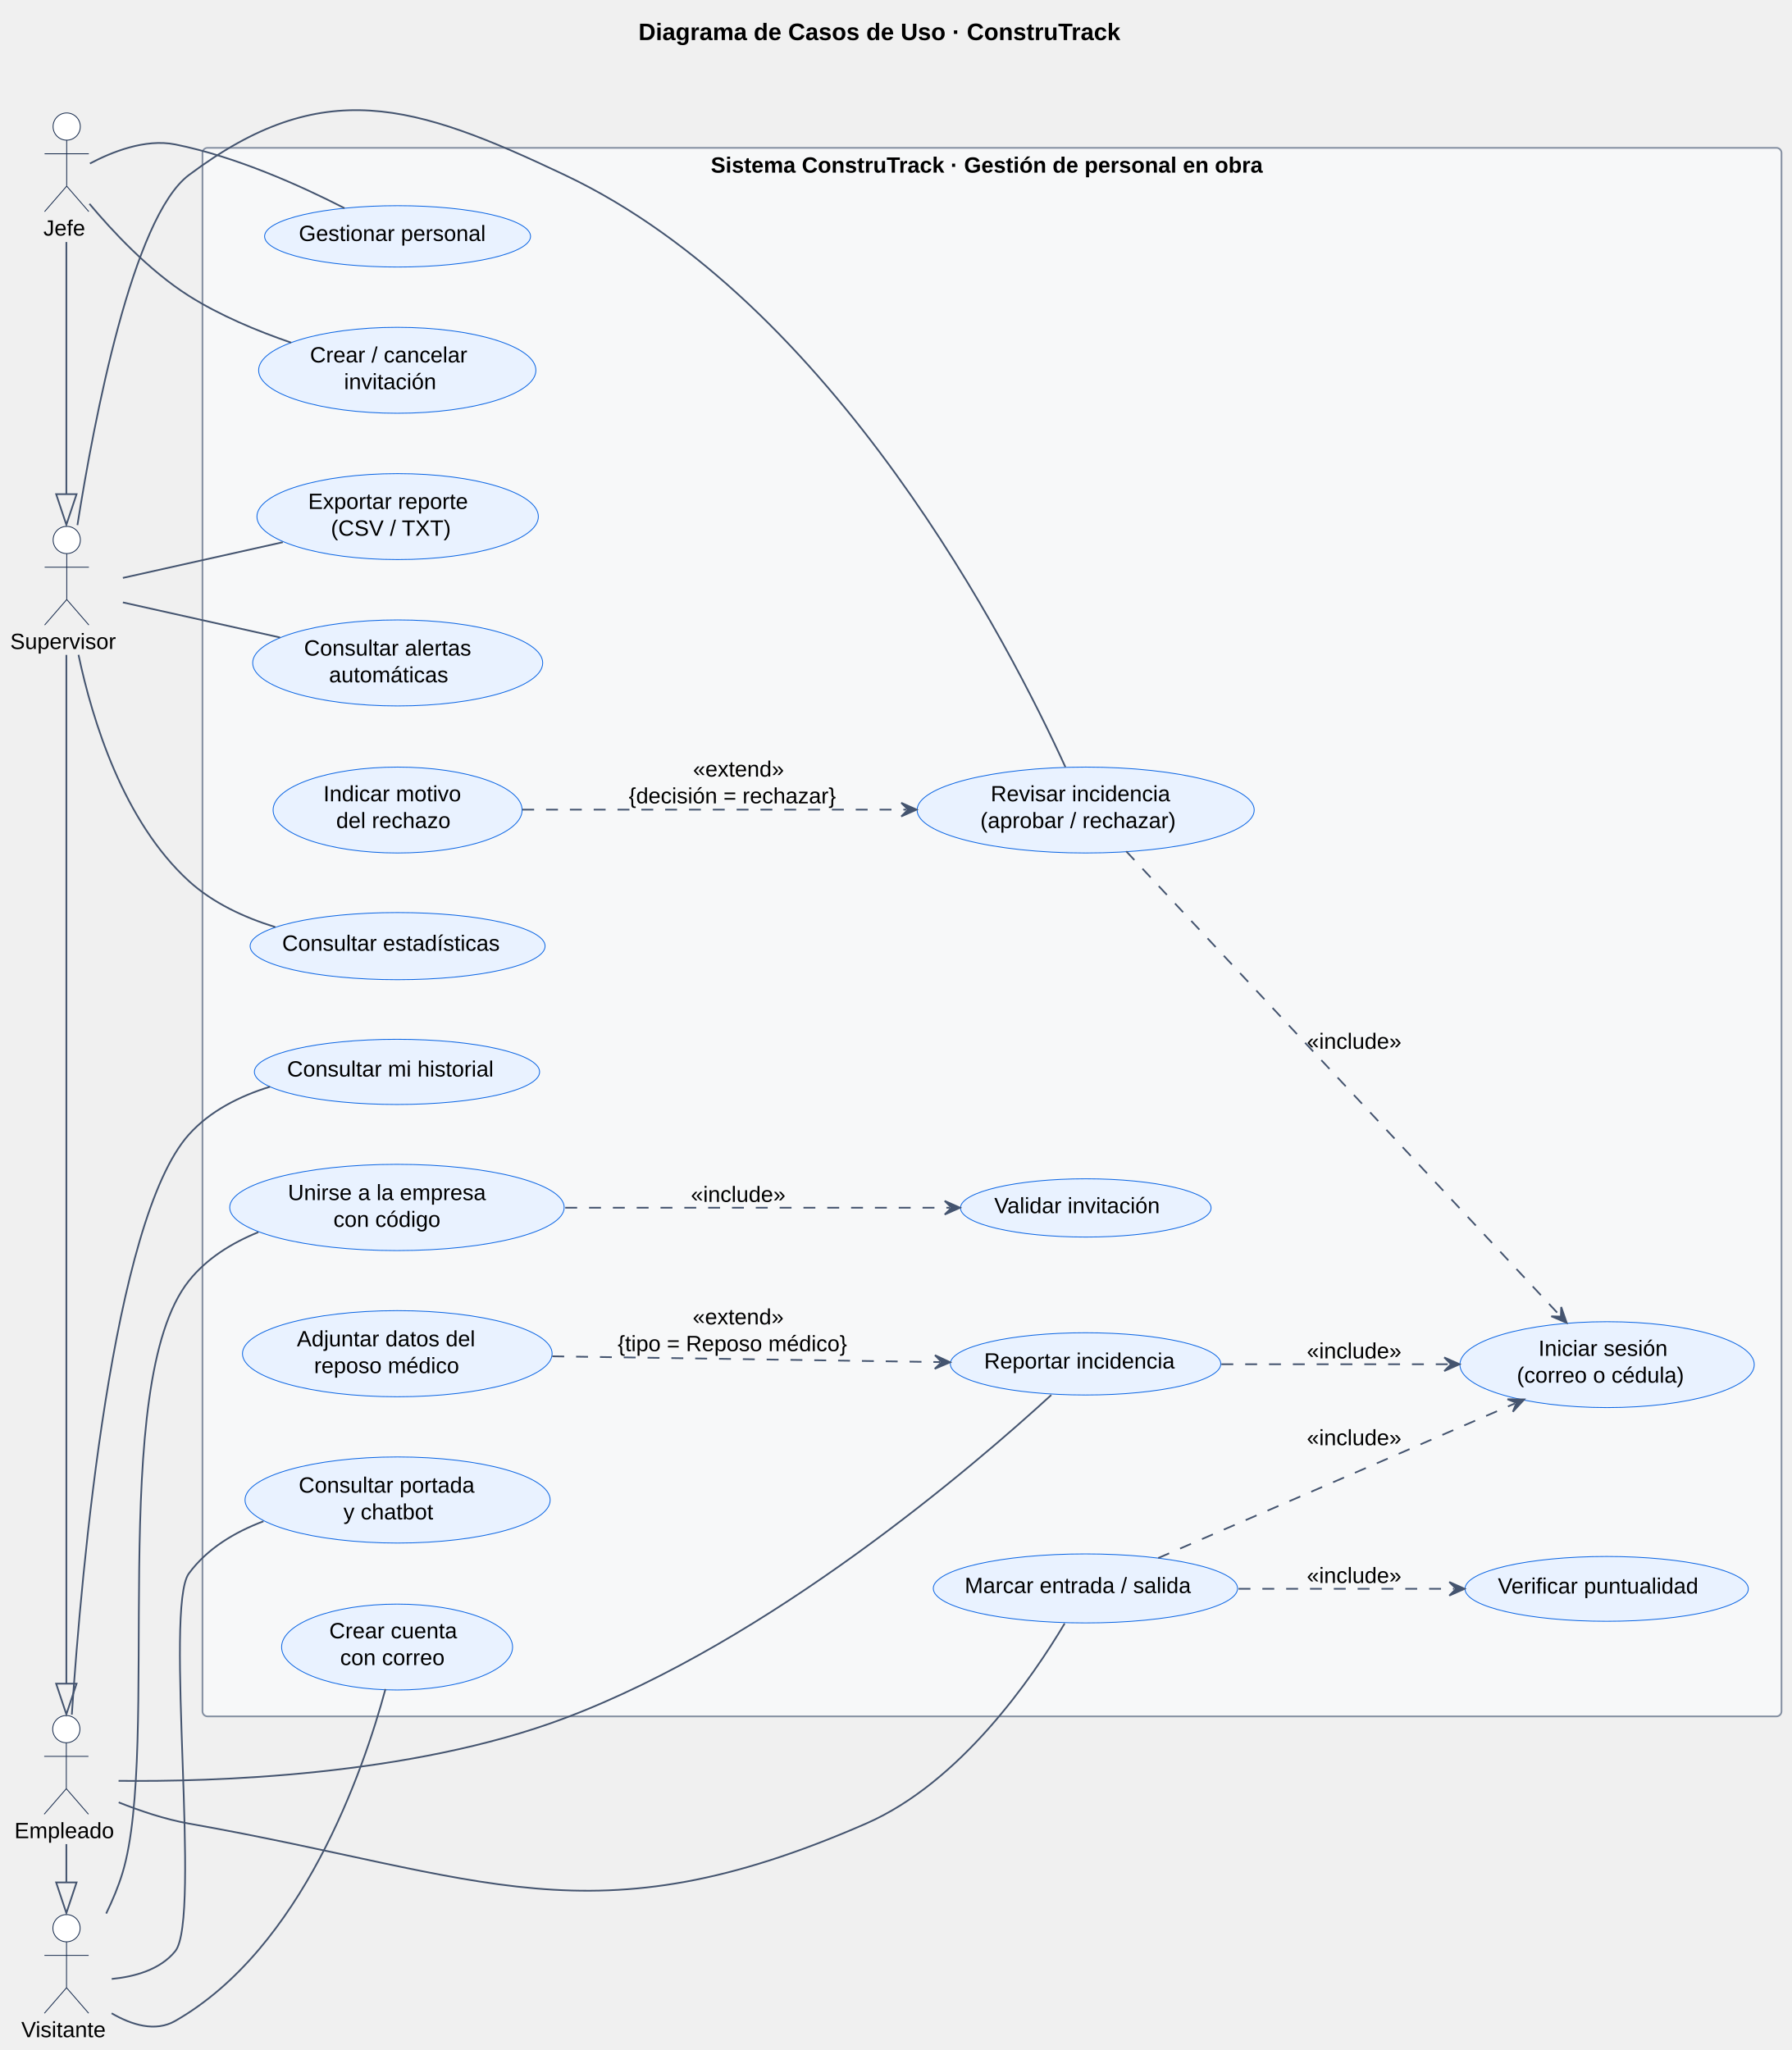
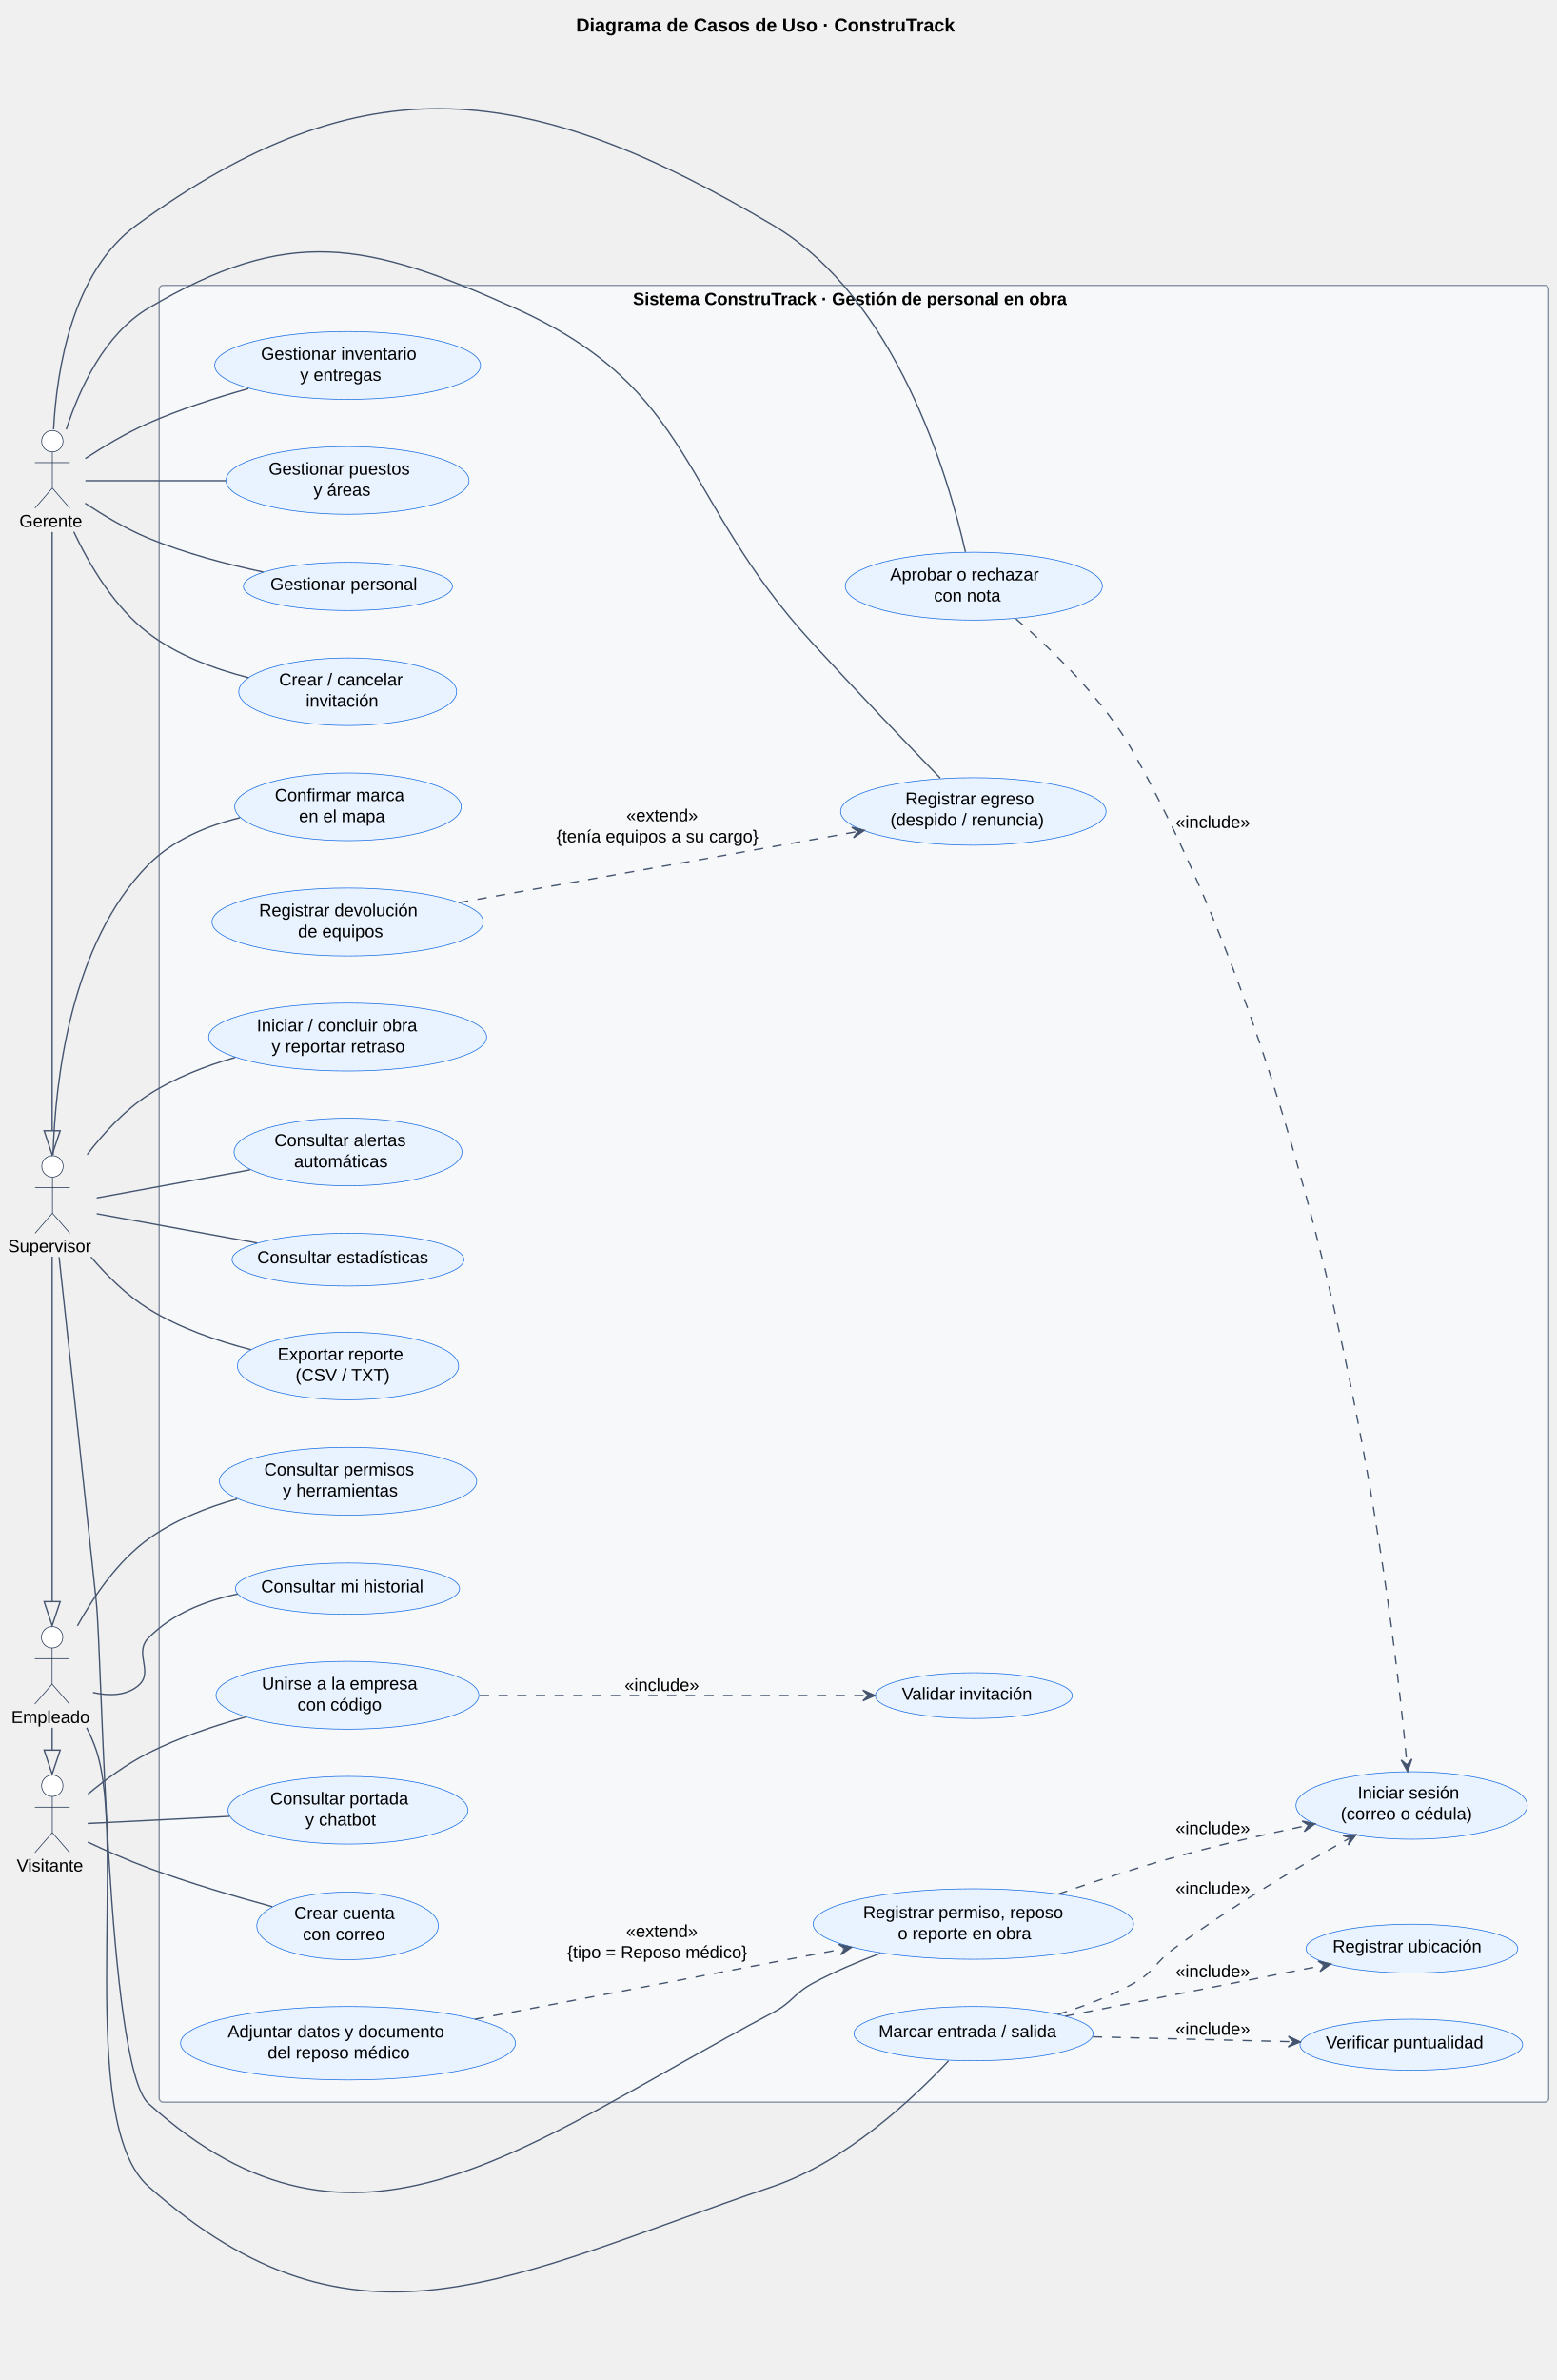
- <svg xmlns="http://www.w3.org/2000/svg" contentStyleType="text/css" height="1205px" preserveAspectRatio="none" style="width:1053px;height:1205px;background:#FFFFFF;" version="1.1" viewBox="0 0 1053 1205" width="1053px" zoomAndPan="magnify">
+ <svg xmlns="http://www.w3.org/2000/svg" contentStyleType="text/css" height="1779px" preserveAspectRatio="none" style="width:1164px;height:1779px;background:#FFFFFF;" version="1.1" viewBox="0 0 1164 1779" width="1164px" zoomAndPan="magnify">
  <defs />
  <g>
-     <text fill="#000000" font-family="Arial" font-size="14" font-weight="bold" lengthAdjust="spacing" textLength="288.511" x="375.245" y="23.562">Diagrama de Casos de Uso · ConstruTrack</text>
+     <text fill="#000000" font-family="Arial" font-size="14" font-weight="bold" lengthAdjust="spacing" textLength="288.511" x="430.745" y="23.562">Diagrama de Casos de Uso · ConstruTrack</text>
    <g id="cluster_Sistema ConstruTrack · Gestión de personal en obra">
-       <rect fill="#F7F8F9" height="922" rx="3" ry="3" style="stroke:#8590A2;stroke-width:1;" width="928" x="119" y="86.9" />
-       <text fill="#000000" font-family="Arial" font-size="13" font-weight="bold" lengthAdjust="spacing" textLength="330.51" x="417.745" y="101.493">Sistema ConstruTrack · Gestión de personal en obra</text>
+       <rect fill="#F7F8F9" height="1358" rx="3" ry="3" style="stroke:#8590A2;stroke-width:1;" width="1039" x="119" y="213.32" />
+       <text fill="#000000" font-family="Arial" font-size="13" font-weight="bold" lengthAdjust="spacing" textLength="330.51" x="473.245" y="227.913">Sistema ConstruTrack · Gestión de personal en obra</text>
    </g>
    <g id="elem_UC_Portada">
-       <ellipse cx="233.668" cy="881.705" fill="#E9F2FF" rx="89.668" ry="25.306" style="stroke:#0C66E4;stroke-width:0.5;" />
-       <text fill="#000000" font-family="Arial" font-size="13" lengthAdjust="spacing" textLength="110.233" x="175.551" y="877.387">Consultar portada</text>
-       <text fill="#000000" font-family="Arial" font-size="13" lengthAdjust="spacing" textLength="57.637" x="201.85" y="893.117">y chatbot</text>
+       <ellipse cx="260.168" cy="1353.125" fill="#E9F2FF" rx="89.668" ry="25.306" style="stroke:#0C66E4;stroke-width:0.5;" />
+       <text fill="#000000" font-family="Arial" font-size="13" lengthAdjust="spacing" textLength="110.233" x="202.051" y="1348.807">Consultar portada</text>
+       <text fill="#000000" font-family="Arial" font-size="13" lengthAdjust="spacing" textLength="57.637" x="228.35" y="1364.537">y chatbot</text>
    </g>
    <g id="elem_UC_Registro">
-       <ellipse cx="233.374" cy="968.144" fill="#E9F2FF" rx="67.874" ry="25.245" style="stroke:#0C66E4;stroke-width:0.5;" />
-       <text fill="#000000" font-family="Arial" font-size="13" lengthAdjust="spacing" textLength="79.746" x="193.501" y="963.009">Crear cuenta</text>
-       <text fill="#000000" font-family="Arial" font-size="13" lengthAdjust="spacing" textLength="66.942" x="199.903" y="978.738">con correo</text>
+       <ellipse cx="259.874" cy="1439.564" fill="#E9F2FF" rx="67.874" ry="25.245" style="stroke:#0C66E4;stroke-width:0.5;" />
+       <text fill="#000000" font-family="Arial" font-size="13" lengthAdjust="spacing" textLength="79.746" x="220.001" y="1434.429">Crear cuenta</text>
+       <text fill="#000000" font-family="Arial" font-size="13" lengthAdjust="spacing" textLength="66.942" x="226.403" y="1450.158">con correo</text>
    </g>
    <g id="elem_UC_Unirse">
-       <ellipse cx="233.289" cy="709.751" fill="#E9F2FF" rx="98.289" ry="25.352" style="stroke:#0C66E4;stroke-width:0.5;" />
-       <text fill="#000000" font-family="Arial" font-size="13" lengthAdjust="spacing" textLength="122.116" x="169.231" y="705.433">Unirse a la empresa</text>
-       <text fill="#000000" font-family="Arial" font-size="13" lengthAdjust="spacing" textLength="68.656" x="195.961" y="721.163">con código</text>
+       <ellipse cx="259.789" cy="1267.171" fill="#E9F2FF" rx="98.289" ry="25.352" style="stroke:#0C66E4;stroke-width:0.5;" />
+       <text fill="#000000" font-family="Arial" font-size="13" lengthAdjust="spacing" textLength="122.116" x="195.731" y="1262.853">Unirse a la empresa</text>
+       <text fill="#000000" font-family="Arial" font-size="13" lengthAdjust="spacing" textLength="68.656" x="222.461" y="1278.583">con código</text>
    </g>
    <g id="elem_UC_Validar">
-       <ellipse cx="638.129" cy="710.025" fill="#E9F2FF" rx="73.629" ry="17.126" style="stroke:#0C66E4;stroke-width:0.5;" />
-       <text fill="#000000" font-family="Arial" font-size="13" lengthAdjust="spacing" textLength="105.263" x="584.328" y="713.103">Validar invitación</text>
+       <ellipse cx="728.129" cy="1267.445" fill="#E9F2FF" rx="73.629" ry="17.126" style="stroke:#0C66E4;stroke-width:0.5;" />
+       <text fill="#000000" font-family="Arial" font-size="13" lengthAdjust="spacing" textLength="105.263" x="674.328" y="1270.523">Validar invitación</text>
    </g>
    <g id="elem_UC_Login">
-       <ellipse cx="944.492" cy="802.144" fill="#E9F2FF" rx="86.492" ry="25.245" style="stroke:#0C66E4;stroke-width:0.5;" />
-       <text fill="#000000" font-family="Arial" font-size="13" lengthAdjust="spacing" textLength="80.672" x="904.156" y="797.009">Iniciar sesión</text>
-       <text fill="#000000" font-family="Arial" font-size="13" lengthAdjust="spacing" textLength="106.076" x="891.454" y="812.738">(correo o cédula)</text>
+       <ellipse cx="1055.492" cy="1349.564" fill="#E9F2FF" rx="86.492" ry="25.245" style="stroke:#0C66E4;stroke-width:0.5;" />
+       <text fill="#000000" font-family="Arial" font-size="13" lengthAdjust="spacing" textLength="80.672" x="1015.156" y="1344.429">Iniciar sesión</text>
+       <text fill="#000000" font-family="Arial" font-size="13" lengthAdjust="spacing" textLength="106.076" x="1002.454" y="1360.158">(correo o cédula)</text>
    </g>
    <g id="elem_UC_Marcar">
-       <ellipse cx="637.914" cy="933.682" fill="#E9F2FF" rx="89.414" ry="20.283" style="stroke:#0C66E4;stroke-width:0.5;" />
-       <text fill="#000000" font-family="Arial" font-size="13" lengthAdjust="spacing" textLength="141.895" x="566.966" y="936.411">Marcar entrada / salida</text>
+       <ellipse cx="727.914" cy="1520.102" fill="#E9F2FF" rx="89.414" ry="20.283" style="stroke:#0C66E4;stroke-width:0.5;" />
+       <text fill="#000000" font-family="Arial" font-size="13" lengthAdjust="spacing" textLength="141.895" x="656.966" y="1522.831">Marcar entrada / salida</text>
    </g>
    <g id="elem_UC_Puntual">
-       <ellipse cx="944.251" cy="933.95" fill="#E9F2FF" rx="83.251" ry="19.05" style="stroke:#0C66E4;stroke-width:0.5;" />
-       <text fill="#000000" font-family="Arial" font-size="13" lengthAdjust="spacing" textLength="127.912" x="880.295" y="936.679">Verificar puntualidad</text>
+       <ellipse cx="1055.251" cy="1528.37" fill="#E9F2FF" rx="83.251" ry="19.05" style="stroke:#0C66E4;stroke-width:0.5;" />
+       <text fill="#000000" font-family="Arial" font-size="13" lengthAdjust="spacing" textLength="127.912" x="991.295" y="1531.099">Verificar puntualidad</text>
+     </g>
+     <g id="elem_UC_Ubicacion">
+       <ellipse cx="1055.683" cy="1456.556" fill="#E9F2FF" rx="79.183" ry="18.236" style="stroke:#0C66E4;stroke-width:0.5;" />
+       <text fill="#000000" font-family="Arial" font-size="13" lengthAdjust="spacing" textLength="118.498" x="996.434" y="1459.285">Registrar ubicación</text>
    </g>
    <g id="elem_UC_Historial">
-       <ellipse cx="233.313" cy="630.062" fill="#E9F2FF" rx="83.813" ry="19.163" style="stroke:#0C66E4;stroke-width:0.5;" />
-       <text fill="#000000" font-family="Arial" font-size="13" lengthAdjust="spacing" textLength="129.2" x="168.713" y="632.791">Consultar mi historial</text>
+       <ellipse cx="259.813" cy="1187.482" fill="#E9F2FF" rx="83.813" ry="19.163" style="stroke:#0C66E4;stroke-width:0.5;" />
+       <text fill="#000000" font-family="Arial" font-size="13" lengthAdjust="spacing" textLength="129.2" x="195.213" y="1190.211">Consultar mi historial</text>
+     </g>
+     <g id="elem_UC_Consultar">
+       <ellipse cx="260.217" cy="1107.161" fill="#E9F2FF" rx="96.217" ry="25.341" style="stroke:#0C66E4;stroke-width:0.5;" />
+       <text fill="#000000" font-family="Arial" font-size="13" lengthAdjust="spacing" textLength="119.26" x="197.587" y="1102.843">Consultar permisos</text>
+       <text fill="#000000" font-family="Arial" font-size="13" lengthAdjust="spacing" textLength="91.527" x="211.453" y="1118.572">y herramientas</text>
    </g>
    <g id="elem_UC_Reportar">
-       <ellipse cx="637.982" cy="801.696" fill="#E9F2FF" rx="79.482" ry="18.296" style="stroke:#0C66E4;stroke-width:0.5;" />
-       <text fill="#000000" font-family="Arial" font-size="13" lengthAdjust="spacing" textLength="119.196" x="578.384" y="804.425">Reportar incidencia</text>
+       <ellipse cx="727.783" cy="1438.176" fill="#E9F2FF" rx="119.783" ry="26.357" style="stroke:#0C66E4;stroke-width:0.5;" />
+       <text fill="#000000" font-family="Arial" font-size="13" lengthAdjust="spacing" textLength="158.837" x="645.364" y="1433.858">Registrar permiso, reposo</text>
+       <text fill="#000000" font-family="Arial" font-size="13" lengthAdjust="spacing" textLength="106.926" x="671.32" y="1449.588">o reporte en obra</text>
    </g>
    <g id="elem_UC_Certificado">
-       <ellipse cx="233.494" cy="795.713" fill="#E9F2FF" rx="90.994" ry="25.313" style="stroke:#0C66E4;stroke-width:0.5;" />
-       <text fill="#000000" font-family="Arial" font-size="13" lengthAdjust="spacing" textLength="112.061" x="174.464" y="791.395">Adjuntar datos del</text>
-       <text fill="#000000" font-family="Arial" font-size="13" lengthAdjust="spacing" textLength="91.838" x="184.575" y="807.124">reposo médico</text>
+       <ellipse cx="260.215" cy="1527.262" fill="#E9F2FF" rx="125.215" ry="27.443" style="stroke:#0C66E4;stroke-width:0.5;" />
+       <text fill="#000000" font-family="Arial" font-size="13" lengthAdjust="spacing" textLength="173.9" x="170.264" y="1522.945">Adjuntar datos y documento</text>
+       <text fill="#000000" font-family="Arial" font-size="13" lengthAdjust="spacing" textLength="114.182" x="200.124" y="1538.674">del reposo médico</text>
    </g>
    <g id="elem_UC_Revisar">
-       <ellipse cx="638.055" cy="476.144" fill="#E9F2FF" rx="99.055" ry="25.245" style="stroke:#0C66E4;stroke-width:0.5;" />
-       <text fill="#000000" font-family="Arial" font-size="13" lengthAdjust="spacing" textLength="111.611" x="582.25" y="471.009">Revisar incidencia</text>
-       <text fill="#000000" font-family="Arial" font-size="13" lengthAdjust="spacing" textLength="123.843" x="576.134" y="486.738">(aprobar / rechazar)</text>
-     </g>
-     <g id="elem_UC_Motivo">
-       <ellipse cx="233.675" cy="476.144" fill="#E9F2FF" rx="73.175" ry="25.245" style="stroke:#0C66E4;stroke-width:0.5;" />
-       <text fill="#000000" font-family="Arial" font-size="13" lengthAdjust="spacing" textLength="87.242" x="190.054" y="471.009">Indicar motivo</text>
-       <text fill="#000000" font-family="Arial" font-size="13" lengthAdjust="spacing" textLength="72.205" x="197.572" y="486.738">del rechazo</text>
+       <ellipse cx="728.129" cy="438.16" fill="#E9F2FF" rx="96.129" ry="25.341" style="stroke:#0C66E4;stroke-width:0.5;" />
+       <text fill="#000000" font-family="Arial" font-size="13" lengthAdjust="spacing" textLength="119.139" x="665.56" y="433.842">Aprobar o rechazar</text>
+       <text fill="#000000" font-family="Arial" font-size="13" lengthAdjust="spacing" textLength="53.587" x="698.336" y="449.572">con nota</text>
+     </g>
+     <g id="elem_UC_Confirmar">
+       <ellipse cx="260.19" cy="603.094" fill="#E9F2FF" rx="84.69" ry="25.275" style="stroke:#0C66E4;stroke-width:0.5;" />
+       <text fill="#000000" font-family="Arial" font-size="13" lengthAdjust="spacing" textLength="103.372" x="205.51" y="598.775">Confirmar marca</text>
+       <text fill="#000000" font-family="Arial" font-size="13" lengthAdjust="spacing" textLength="67.247" x="223.572" y="614.505">en el mapa</text>
+     </g>
+     <g id="elem_UC_Obra">
+       <ellipse cx="259.935" cy="775.197" fill="#E9F2FF" rx="103.936" ry="25.378" style="stroke:#0C66E4;stroke-width:0.5;" />
+       <text fill="#000000" font-family="Arial" font-size="13" lengthAdjust="spacing" textLength="129.898" x="191.986" y="770.879">Iniciar / concluir obra</text>
+       <text fill="#000000" font-family="Arial" font-size="13" lengthAdjust="spacing" textLength="107.764" x="203.053" y="786.609">y reportar retraso</text>
+     </g>
+     <g id="elem_UC_Egreso">
+       <ellipse cx="727.766" cy="606.564" fill="#E9F2FF" rx="99.266" ry="25.245" style="stroke:#0C66E4;stroke-width:0.5;" />
+       <text fill="#000000" font-family="Arial" font-size="13" lengthAdjust="spacing" textLength="101.607" x="676.963" y="601.429">Registrar egreso</text>
+       <text fill="#000000" font-family="Arial" font-size="13" lengthAdjust="spacing" textLength="124.141" x="665.696" y="617.158">(despido / renuncia)</text>
+     </g>
+     <g id="elem_UC_Devolucion">
+       <ellipse cx="259.935" cy="689.186" fill="#E9F2FF" rx="101.435" ry="25.366" style="stroke:#0C66E4;stroke-width:0.5;" />
+       <text fill="#000000" font-family="Arial" font-size="13" lengthAdjust="spacing" textLength="126.452" x="193.709" y="684.868">Registrar devolución</text>
+       <text fill="#000000" font-family="Arial" font-size="13" lengthAdjust="spacing" textLength="68.186" x="222.841" y="700.597">de equipos</text>
+     </g>
+     <g id="elem_UC_Inventario">
+       <ellipse cx="259.904" cy="273.176" fill="#E9F2FF" rx="99.404" ry="25.357" style="stroke:#0C66E4;stroke-width:0.5;" />
+       <text fill="#000000" font-family="Arial" font-size="13" lengthAdjust="spacing" textLength="123.652" x="195.077" y="268.858">Gestionar inventario</text>
+       <text fill="#000000" font-family="Arial" font-size="13" lengthAdjust="spacing" textLength="65.082" x="224.362" y="284.588">y entregas</text>
+     </g>
+     <g id="elem_UC_Catalogo">
+       <ellipse cx="259.851" cy="359.132" fill="#E9F2FF" rx="90.852" ry="25.312" style="stroke:#0C66E4;stroke-width:0.5;" />
+       <text fill="#000000" font-family="Arial" font-size="13" lengthAdjust="spacing" textLength="111.865" x="200.919" y="354.814">Gestionar puestos</text>
+       <text fill="#000000" font-family="Arial" font-size="13" lengthAdjust="spacing" textLength="44.897" x="234.403" y="370.543">y áreas</text>
    </g>
    <g id="elem_UC_Alertas">
-       <ellipse cx="233.724" cy="389.678" fill="#E9F2FF" rx="85.224" ry="25.278" style="stroke:#0C66E4;stroke-width:0.5;" />
-       <text fill="#000000" font-family="Arial" font-size="13" lengthAdjust="spacing" textLength="104.108" x="178.67" y="385.36">Consultar alertas</text>
-       <text fill="#000000" font-family="Arial" font-size="13" lengthAdjust="spacing" textLength="74.712" x="193.368" y="401.089">automáticas</text>
+       <ellipse cx="260.224" cy="861.098" fill="#E9F2FF" rx="85.224" ry="25.278" style="stroke:#0C66E4;stroke-width:0.5;" />
+       <text fill="#000000" font-family="Arial" font-size="13" lengthAdjust="spacing" textLength="104.108" x="205.17" y="856.78">Consultar alertas</text>
+       <text fill="#000000" font-family="Arial" font-size="13" lengthAdjust="spacing" textLength="74.712" x="219.868" y="872.509">automáticas</text>
    </g>
    <g id="elem_UC_Estadisticas">
-       <ellipse cx="233.678" cy="556.135" fill="#E9F2FF" rx="86.678" ry="19.736" style="stroke:#0C66E4;stroke-width:0.5;" />
-       <text fill="#000000" font-family="Arial" font-size="13" lengthAdjust="spacing" textLength="135.726" x="165.816" y="558.864">Consultar estadísticas</text>
+       <ellipse cx="260.178" cy="941.555" fill="#E9F2FF" rx="86.678" ry="19.736" style="stroke:#0C66E4;stroke-width:0.5;" />
+       <text fill="#000000" font-family="Arial" font-size="13" lengthAdjust="spacing" textLength="135.726" x="192.316" y="944.284">Consultar estadísticas</text>
    </g>
    <g id="elem_UC_Exportar">
-       <ellipse cx="233.697" cy="303.663" fill="#E9F2FF" rx="82.697" ry="25.263" style="stroke:#0C66E4;stroke-width:0.5;" />
-       <text fill="#000000" font-family="Arial" font-size="13" lengthAdjust="spacing" textLength="100.617" x="181.11" y="299.163">Exportar reporte</text>
-       <text fill="#000000" font-family="Arial" font-size="13" lengthAdjust="spacing" textLength="73.938" x="194.45" y="314.893">(CSV / TXT)</text>
+       <ellipse cx="260.197" cy="1021.082" fill="#E9F2FF" rx="82.697" ry="25.263" style="stroke:#0C66E4;stroke-width:0.5;" />
+       <text fill="#000000" font-family="Arial" font-size="13" lengthAdjust="spacing" textLength="100.617" x="207.61" y="1016.583">Exportar reporte</text>
+       <text fill="#000000" font-family="Arial" font-size="13" lengthAdjust="spacing" textLength="73.938" x="220.95" y="1032.313">(CSV / TXT)</text>
    </g>
    <g id="elem_UC_Personal">
-       <ellipse cx="233.652" cy="138.93" fill="#E9F2FF" rx="78.152" ry="18.03" style="stroke:#0C66E4;stroke-width:0.5;" />
-       <text fill="#000000" font-family="Arial" font-size="13" lengthAdjust="spacing" textLength="116.086" x="175.609" y="141.659">Gestionar personal</text>
+       <ellipse cx="260.152" cy="438.35" fill="#E9F2FF" rx="78.152" ry="18.03" style="stroke:#0C66E4;stroke-width:0.5;" />
+       <text fill="#000000" font-family="Arial" font-size="13" lengthAdjust="spacing" textLength="116.086" x="202.109" y="441.079">Gestionar personal</text>
    </g>
    <g id="elem_UC_Invitar">
-       <ellipse cx="233.472" cy="217.657" fill="#E9F2FF" rx="81.472" ry="25.257" style="stroke:#0C66E4;stroke-width:0.5;" />
-       <text fill="#000000" font-family="Arial" font-size="13" lengthAdjust="spacing" textLength="98.915" x="182.169" y="213.044">Crear / cancelar</text>
-       <text fill="#000000" font-family="Arial" font-size="13" lengthAdjust="spacing" textLength="58.887" x="202.183" y="228.774">invitación</text>
+       <ellipse cx="259.973" cy="517.077" fill="#E9F2FF" rx="81.472" ry="25.257" style="stroke:#0C66E4;stroke-width:0.5;" />
+       <text fill="#000000" font-family="Arial" font-size="13" lengthAdjust="spacing" textLength="98.915" x="208.669" y="512.464">Crear / cancelar</text>
+       <text fill="#000000" font-family="Arial" font-size="13" lengthAdjust="spacing" textLength="58.887" x="228.683" y="528.194">invitación</text>
    </g>
    <g id="elem_Visitante">
-       <ellipse cx="39.097" cy="1133.399" fill="#FFFFFF" rx="8" ry="8" style="stroke:#172B4D;stroke-width:0.5;" />
-       <path d="M39.097,1141.399 L39.097,1168.399 M26.097,1149.399 L52.097,1149.399 M39.097,1168.399 L26.097,1183.399 M39.097,1168.399 L52.097,1183.399 " fill="none" style="stroke:#172B4D;stroke-width:0.5;" />
-       <text fill="#000000" font-family="Arial" font-size="13" lengthAdjust="spacing" textLength="53.193" x="12.5" y="1197.493">Visitante</text>
+       <ellipse cx="39.097" cy="1334.82" fill="#FFFFFF" rx="8" ry="8" style="stroke:#172B4D;stroke-width:0.5;" />
+       <path d="M39.097,1342.82 L39.097,1369.82 M26.097,1350.82 L52.097,1350.82 M39.097,1369.82 L26.097,1384.82 M39.097,1369.82 L52.097,1384.82 " fill="none" style="stroke:#172B4D;stroke-width:0.5;" />
+       <text fill="#000000" font-family="Arial" font-size="13" lengthAdjust="spacing" textLength="53.193" x="12.5" y="1398.913">Visitante</text>
    </g>
    <g id="elem_Empleado">
-       <ellipse cx="38.972" cy="1016.399" fill="#FFFFFF" rx="8" ry="8" style="stroke:#172B4D;stroke-width:0.5;" />
-       <path d="M38.972,1024.399 L38.972,1051.399 M25.972,1032.399 L51.972,1032.399 M38.972,1051.399 L25.972,1066.399 M38.972,1051.399 L51.972,1066.399 " fill="none" style="stroke:#172B4D;stroke-width:0.5;" />
-       <text fill="#000000" font-family="Arial" font-size="13" lengthAdjust="spacing" textLength="60.944" x="8.5" y="1080.493">Empleado</text>
+       <ellipse cx="38.972" cy="1223.82" fill="#FFFFFF" rx="8" ry="8" style="stroke:#172B4D;stroke-width:0.5;" />
+       <path d="M38.972,1231.82 L38.972,1258.82 M25.972,1239.82 L51.972,1239.82 M38.972,1258.82 L25.972,1273.82 M38.972,1258.82 L51.972,1273.82 " fill="none" style="stroke:#172B4D;stroke-width:0.5;" />
+       <text fill="#000000" font-family="Arial" font-size="13" lengthAdjust="spacing" textLength="60.944" x="8.5" y="1287.913">Empleado</text>
    </g>
    <g id="elem_Supervisor">
-       <ellipse cx="39.233" cy="317.399" fill="#FFFFFF" rx="8" ry="8" style="stroke:#172B4D;stroke-width:0.5;" />
-       <path d="M39.233,325.399 L39.233,352.399 M26.233,333.399 L52.233,333.399 M39.233,352.399 L26.233,367.399 M39.233,352.399 L52.233,367.399 " fill="none" style="stroke:#172B4D;stroke-width:0.5;" />
-       <text fill="#000000" font-family="Arial" font-size="13" lengthAdjust="spacing" textLength="66.466" x="6" y="381.493">Supervisor</text>
-     </g>
-     <g id="elem_Jefe">
-       <ellipse cx="39.195" cy="74.4" fill="#FFFFFF" rx="8" ry="8" style="stroke:#172B4D;stroke-width:0.5;" />
-       <path d="M39.195,82.4 L39.195,109.4 M26.195,90.4 L52.195,90.4 M39.195,109.4 L26.195,124.4 M39.195,109.4 L52.195,124.4 " fill="none" style="stroke:#172B4D;stroke-width:0.5;" />
-       <text fill="#000000" font-family="Arial" font-size="13" lengthAdjust="spacing" textLength="27.39" x="25.5" y="138.493">Jefe</text>
+       <ellipse cx="39.233" cy="871.819" fill="#FFFFFF" rx="8" ry="8" style="stroke:#172B4D;stroke-width:0.5;" />
+       <path d="M39.233,879.819 L39.233,906.819 M26.233,887.819 L52.233,887.819 M39.233,906.819 L26.233,921.819 M39.233,906.819 L52.233,921.819 " fill="none" style="stroke:#172B4D;stroke-width:0.5;" />
+       <text fill="#000000" font-family="Arial" font-size="13" lengthAdjust="spacing" textLength="66.466" x="6" y="935.913">Supervisor</text>
+     </g>
+     <g id="elem_Gerente">
+       <ellipse cx="39.132" cy="329.82" fill="#FFFFFF" rx="8" ry="8" style="stroke:#172B4D;stroke-width:0.5;" />
+       <path d="M39.132,337.82 L39.132,364.82 M26.132,345.82 L52.132,345.82 M39.132,364.82 L26.132,379.82 M39.132,364.82 L52.132,379.82 " fill="none" style="stroke:#172B4D;stroke-width:0.5;" />
+       <text fill="#000000" font-family="Arial" font-size="13" lengthAdjust="spacing" textLength="49.264" x="14.5" y="393.913">Gerente</text>
    </g>
    <g id="link_Empleado_Visitante">
-       <path d="M39,1083.979 C39,1097.489 39,1092.999 39,1106.509 " fill="none" id="Empleado-to-Visitante" style="stroke:#44546F;stroke-width:1;" />
-       <polygon fill="none" points="39,1124.509,45,1106.509,33,1106.509,39,1124.509" style="stroke:#44546F;stroke-width:1;" />
+       <path d="M39,1291.439 C39,1303.02 39,1296.59 39,1308.159 " fill="none" id="Empleado-to-Visitante" style="stroke:#44546F;stroke-width:1;" />
+       <polygon fill="none" points="39,1326.159,45,1308.159,33,1308.159,39,1326.159" style="stroke:#44546F;stroke-width:1;" />
    </g>
    <g id="link_Supervisor_Empleado">
-       <path d="M39,384.969 C39,592.539 39,782.11 39,989.669 " fill="none" id="Supervisor-to-Empleado" style="stroke:#44546F;stroke-width:1;" />
-       <polygon fill="none" points="39,1007.669,45,989.669,33,989.669,39,1007.669" style="stroke:#44546F;stroke-width:1;" />
-     </g>
-     <g id="link_Jefe_Supervisor">
-       <path d="M39,142.25 C39,197.66 39,235.06 39,290.459 " fill="none" id="Jefe-to-Supervisor" style="stroke:#44546F;stroke-width:1;" />
-       <polygon fill="none" points="39,308.459,45,290.459,33,290.459,39,308.459" style="stroke:#44546F;stroke-width:1;" />
+       <path d="M39,939.319 C39,1031.27 39,1105.209 39,1197.159 " fill="none" id="Supervisor-to-Empleado" style="stroke:#44546F;stroke-width:1;" />
+       <polygon fill="none" points="39,1215.159,45,1197.159,33,1197.159,39,1215.159" style="stroke:#44546F;stroke-width:1;" />
+     </g>
+     <g id="link_Gerente_Supervisor">
+       <path d="M39,397.7 C39,552.87 39,690.039 39,845.21 " fill="none" id="Gerente-to-Supervisor" style="stroke:#44546F;stroke-width:1;" />
+       <polygon fill="none" points="39,863.21,45,845.21,33,845.21,39,863.21" style="stroke:#44546F;stroke-width:1;" />
    </g>
    <g id="link_Visitante_UC_Portada">
-       <path d="M65.65,1163.239 C78.91,1161.949 94.14,1157.88 103,1146.899 C118.5,1127.689 96.39,944.799 111,924.899 C121.73,910.289 137.83,900.62 154.83,894.23 " fill="none" id="Visitante-UC_Portada" style="stroke:#44546F;stroke-width:1;" />
+       <path d="M65.55,1363.03 C91.61,1361.719 133.54,1359.62 171.7,1357.699 " fill="none" id="Visitante-UC_Portada" style="stroke:#44546F;stroke-width:1;" />
    </g>
    <g id="link_Visitante_UC_Registro">
-       <path d="M65.59,1183.409 C77.35,1190.249 91.25,1194.62 103,1187.899 C177.64,1145.219 213.52,1040.889 226.53,992.85 " fill="none" id="Visitante-UC_Registro" style="stroke:#44546F;stroke-width:1;" />
+       <path d="M65.6,1376.909 C78.95,1383.199 95.65,1390.659 111,1396.32 C141.13,1407.419 175.53,1417.56 203.58,1425.199 " fill="none" id="Visitante-UC_Registro" style="stroke:#44546F;stroke-width:1;" />
    </g>
    <g id="link_Visitante_UC_Unirse">
-       <path d="M62.4,1124.79 C66.14,1117.09 69.58,1108.899 72,1100.899 C94.55,1026.419 62.61,813.84 111,752.899 C121.44,739.76 136.19,730.63 151.83,724.279 " fill="none" id="Visitante-UC_Unirse" style="stroke:#44546F;stroke-width:1;" />
+       <path d="M65.75,1341.05 C78.6,1330.439 94.82,1318.459 111,1310.32 C133.58,1298.939 159.66,1290.11 183.58,1283.489 " fill="none" id="Visitante-UC_Unirse" style="stroke:#44546F;stroke-width:1;" />
    </g>
    <g id="link_Empleado_UC_Marcar">
-       <path d="M69.76,1059.439 C82.22,1064.409 97.04,1069.419 111,1071.899 C285.17,1102.79 346.88,1142.649 509,1071.899 C564.41,1047.719 606.58,986.419 625.71,954.279 " fill="none" id="Empleado-UC_Marcar" style="stroke:#44546F;stroke-width:1;" />
+       <path d="M64.79,1291.439 C67.59,1296.939 70.11,1302.659 72,1308.32 C95.16,1377.499 56.43,1585.889 111,1634.32 C266.24,1772.09 381.41,1700.889 578,1634.32 C632.91,1615.719 683.5,1567.87 709.23,1540.439 " fill="none" id="Empleado-UC_Marcar" style="stroke:#44546F;stroke-width:1;" />
    </g>
    <g id="link_Empleado_UC_Historial">
-       <path d="M42.21,1007.88 C47.95,922.08 66.12,717.029 111,666.899 C123.43,653.019 140.89,644.269 158.71,638.779 " fill="none" id="Empleado-UC_Historial" style="stroke:#44546F;stroke-width:1;" />
-     </g>
-     <g id="link_Empleado_UC_Reportar">
-       <path d="M69.68,1046.78 C123.72,1047.399 240.95,1044.229 332,1009.899 C452.84,964.33 572.41,861.63 617.85,819.97 " fill="none" id="Empleado-UC_Reportar" style="stroke:#44546F;stroke-width:1;" />
-     </g>
-     <g id="link_Supervisor_UC_Revisar">
-       <path d="M45.5,308.67 C55.33,246.44 78.01,127.659 111,102.9 C189.56,43.94 243.25,60.83 332,102.9 C490.35,177.97 593.79,379.969 626.14,450.88 " fill="none" id="Supervisor-UC_Revisar" style="stroke:#44546F;stroke-width:1;" />
+       <path d="M69.53,1265.09 C81.07,1267.669 93.73,1267.749 103,1260.32 C115.79,1250.06 99.56,1236.06 111,1224.32 C128.56,1206.29 153.46,1196.55 177.85,1191.419 " fill="none" id="Empleado-UC_Historial" style="stroke:#44546F;stroke-width:1;" />
+     </g>
+     <g id="link_Empleado_UC_Consultar">
+       <path d="M57.89,1215.28 C70.01,1193.34 88.02,1166.899 111,1150.32 C130.42,1136.3 154.35,1126.83 177.26,1120.439 " fill="none" id="Empleado-UC_Consultar" style="stroke:#44546F;stroke-width:1;" />
+     </g>
+     <g id="link_Supervisor_UC_Reportar">
+       <path d="M44.19,939.63 C50.35,996.039 62.19,1104.8 72,1197.32 C76.42,1238.969 79.88,1544.27 111,1572.32 C266.79,1712.749 392.52,1602.239 578,1504.32 C592.62,1496.6 593.44,1490.149 608,1482.32 C623.71,1473.86 641.4,1466.36 658.23,1460.04 " fill="none" id="Supervisor-UC_Reportar" style="stroke:#44546F;stroke-width:1;" />
+     </g>
+     <g id="link_Supervisor_UC_Confirmar">
+       <path d="M39.67,863.25 C41.3,807.87 52.68,705.299 111,646.319 C129.16,627.96 154.65,617.33 179.38,611.21 " fill="none" id="Supervisor-UC_Confirmar" style="stroke:#44546F;stroke-width:1;" />
+     </g>
+     <g id="link_Supervisor_UC_Obra">
+       <path d="M65.18,863 C77.33,847.159 93.15,829.83 111,818.319 C130.45,805.769 153.65,796.789 175.85,790.399 " fill="none" id="Supervisor-UC_Obra" style="stroke:#44546F;stroke-width:1;" />
+     </g>
+     <g id="link_Gerente_UC_Revisar">
+       <path d="M40.06,320.93 C42.45,275.95 54.06,203.16 102,168.32 C273.13,43.94 395.82,60.77 578,168.32 C669.98,222.609 709.09,356.25 721.87,412.599 " fill="none" id="Gerente-UC_Revisar" style="stroke:#44546F;stroke-width:1;" />
+     </g>
+     <g id="link_Gerente_UC_Egreso">
+       <path d="M49.56,321.01 C59.41,290.49 78.1,249.76 111,230.32 C215.83,168.35 273.92,180.41 385,230.32 C521.12,291.459 506.98,371.479 608,481.32 C640.45,516.6 678.82,556.61 703.04,581.649 " fill="none" id="Gerente-UC_Egreso" style="stroke:#44546F;stroke-width:1;" />
+     </g>
+     <g id="link_Gerente_UC_Inventario">
+       <path d="M63.79,342.75 C77.19,333.979 94.51,323.56 111,316.32 C134.64,305.94 161.49,297.269 185.77,290.51 " fill="none" id="Gerente-UC_Inventario" style="stroke:#44546F;stroke-width:1;" />
+     </g>
+     <g id="link_Gerente_UC_Catalogo">
+       <path d="M63.85,359.32 C89.13,359.32 130.59,359.32 168.81,359.32 " fill="none" id="Gerente-UC_Catalogo" style="stroke:#44546F;stroke-width:1;" />
    </g>
    <g id="link_Supervisor_UC_Alertas">
-       <path d="M72.22,354.099 C97.37,359.719 133.2,367.719 164.61,374.729 " fill="none" id="Supervisor-UC_Alertas" style="stroke:#44546F;stroke-width:1;" />
+       <path d="M72.31,895.409 C102.42,889.919 148.35,881.519 187.13,874.439 " fill="none" id="Supervisor-UC_Alertas" style="stroke:#44546F;stroke-width:1;" />
    </g>
    <g id="link_Supervisor_UC_Estadisticas">
-       <path d="M46.14,384.93 C54.33,423.63 72.55,482.779 111,517.899 C125.12,530.789 143.56,539.309 161.8,544.939 " fill="none" id="Supervisor-UC_Estadisticas" style="stroke:#44546F;stroke-width:1;" />
+       <path d="M72.31,907.22 C103.73,912.949 152.38,921.84 192.14,929.1 " fill="none" id="Supervisor-UC_Estadisticas" style="stroke:#44546F;stroke-width:1;" />
    </g>
    <g id="link_Supervisor_UC_Exportar">
-       <path d="M72.22,339.7 C97.8,333.99 134.42,325.81 166.21,318.709 " fill="none" id="Supervisor-UC_Exportar" style="stroke:#44546F;stroke-width:1;" />
-     </g>
-     <g id="link_Jefe_UC_Personal">
-       <path d="M52.85,96.12 C65.45,89.43 85.3,81.359 103,84.9 C138.71,92.049 176.87,109.26 202.45,122.35 " fill="none" id="Jefe-UC_Personal" style="stroke:#44546F;stroke-width:1;" />
-     </g>
-     <g id="link_Jefe_UC_Invitar">
-       <path d="M52.58,119.809 C65.7,135.47 87.58,159.119 111,173.899 C129.31,185.45 151.08,194.549 171.1,201.399 " fill="none" id="Jefe-UC_Invitar" style="stroke:#44546F;stroke-width:1;" />
+       <path d="M68.02,939.59 C79.91,953.51 94.77,968.269 111,978.319 C134.09,992.61 162.14,1002.33 187.58,1008.85 " fill="none" id="Supervisor-UC_Exportar" style="stroke:#44546F;stroke-width:1;" />
+     </g>
+     <g id="link_Gerente_UC_Personal">
+       <path d="M63.67,376.17 C77.03,385.029 94.35,395.44 111,402.32 C138.25,413.57 169.84,421.849 196.82,427.61 " fill="none" id="Gerente-UC_Personal" style="stroke:#44546F;stroke-width:1;" />
+     </g>
+     <g id="link_Gerente_UC_Invitar">
+       <path d="M55.17,397.49 C66.91,422.43 85.5,453.88 111,473.32 C132.64,489.81 160.38,500.139 185.99,506.61 " fill="none" id="Gerente-UC_Invitar" style="stroke:#44546F;stroke-width:1;" />
    </g>
    <g id="link_UC_Unirse_UC_Validar">
-       <path d="M332.19,709.899 C403.74,709.899 493.29,709.899 558.21,709.899 " fill="none" id="UC_Unirse-to-UC_Validar" style="stroke:#44546F;stroke-width:1;stroke-dasharray:7.0,7.0;" />
-       <polygon fill="#44546F" points="564.21,709.899,555.21,705.899,559.21,709.899,555.21,713.899,564.21,709.899" style="stroke:#44546F;stroke-width:1;" />
-       <text fill="#000000" font-family="Arial" font-size="13" lengthAdjust="spacing" textLength="59.776" x="406" y="706.493">«include»</text>
+       <path d="M358.69,1267.32 C446.9,1267.32 568.69,1267.32 648.22,1267.32 " fill="none" id="UC_Unirse-to-UC_Validar" style="stroke:#44546F;stroke-width:1;stroke-dasharray:7.0,7.0;" />
+       <polygon fill="#44546F" points="654.22,1267.32,645.22,1263.32,649.22,1267.32,645.22,1271.32,654.22,1267.32" style="stroke:#44546F;stroke-width:1;" />
+       <text fill="#000000" font-family="Arial" font-size="13" lengthAdjust="spacing" textLength="59.776" x="467" y="1263.913">«include»</text>
    </g>
    <g id="link_UC_Marcar_UC_Login">
-       <path d="M680.7,915.819 C736.89,891.46 831.175,850.596 890.295,824.966 " fill="none" id="UC_Marcar-to-UC_Login" style="stroke:#44546F;stroke-width:1;stroke-dasharray:7.0,7.0;" />
-       <polygon fill="#44546F" points="895.8,822.58,885.952,822.489,891.212,824.568,889.134,829.829,895.8,822.58" style="stroke:#44546F;stroke-width:1;" />
-       <text fill="#000000" font-family="Arial" font-size="13" lengthAdjust="spacing" textLength="59.776" x="768" y="849.493">«include»</text>
+       <path d="M790.91,1505.729 C809.9,1499.899 830.41,1492.189 848,1482.32 C863.38,1473.679 863.74,1466.699 878,1456.32 C922.6,1423.82 972.181,1394.624 1008.771,1374.195 " fill="none" id="UC_Marcar-to-UC_Login" style="stroke:#44546F;stroke-width:1;stroke-dasharray:7.0,7.0;" />
+       <polygon fill="#44546F" points="1014.01,1371.27,1004.202,1372.165,1009.644,1373.707,1008.102,1379.149,1014.01,1371.27" style="stroke:#44546F;stroke-width:1;" />
+       <text fill="#000000" font-family="Arial" font-size="13" lengthAdjust="spacing" textLength="59.776" x="879" y="1415.913">«include»</text>
    </g>
    <g id="link_UC_Marcar_UC_Puntual">
-       <path d="M727.89,933.899 C769.85,933.899 813.61,933.899 854.76,933.899 " fill="none" id="UC_Marcar-to-UC_Puntual" style="stroke:#44546F;stroke-width:1;stroke-dasharray:7.0,7.0;" />
-       <polygon fill="#44546F" points="860.76,933.899,851.76,929.899,855.76,933.899,851.76,937.899,860.76,933.899" style="stroke:#44546F;stroke-width:1;" />
-       <text fill="#000000" font-family="Arial" font-size="13" lengthAdjust="spacing" textLength="59.776" x="768" y="930.493">«include»</text>
+       <path d="M817.08,1522.479 C865.38,1523.669 918.872,1524.983 966.222,1526.142 " fill="none" id="UC_Marcar-to-UC_Puntual" style="stroke:#44546F;stroke-width:1;stroke-dasharray:7.0,7.0;" />
+       <polygon fill="#44546F" points="972.22,1526.29,963.321,1522.07,967.221,1526.167,963.125,1530.068,972.22,1526.29" style="stroke:#44546F;stroke-width:1;" />
+       <text fill="#000000" font-family="Arial" font-size="13" lengthAdjust="spacing" textLength="59.776" x="879" y="1520.913">«include»</text>
    </g>
    <g id="link_UC_Reportar_UC_Login">
-       <path d="M717.81,801.899 C760.72,801.899 807.86,801.899 851.8,801.899 " fill="none" id="UC_Reportar-to-UC_Login" style="stroke:#44546F;stroke-width:1;stroke-dasharray:7.0,7.0;" />
-       <polygon fill="#44546F" points="857.8,801.899,848.8,797.899,852.8,801.899,848.8,805.899,857.8,801.899" style="stroke:#44546F;stroke-width:1;" />
-       <text fill="#000000" font-family="Arial" font-size="13" lengthAdjust="spacing" textLength="59.776" x="768" y="798.493">«include»</text>
+       <path d="M791.25,1415.78 C817.79,1406.6 849.21,1396.3 878,1388.32 C912.32,1378.79 945.028,1371.283 977.348,1364.493 " fill="none" id="UC_Reportar-to-UC_Login" style="stroke:#44546F;stroke-width:1;stroke-dasharray:7.0,7.0;" />
+       <polygon fill="#44546F" points="983.22,1363.259,973.59,1361.195,978.327,1364.287,975.235,1369.024,983.22,1363.259" style="stroke:#44546F;stroke-width:1;" />
+       <text fill="#000000" font-family="Arial" font-size="13" lengthAdjust="spacing" textLength="59.776" x="879" y="1370.913">«include»</text>
    </g>
    <g id="link_UC_Revisar_UC_Login">
-       <path d="M661.89,500.399 C718.46,560.97 860.255,712.774 916.665,773.174 " fill="none" id="UC_Revisar-to-UC_Login" style="stroke:#44546F;stroke-width:1;stroke-dasharray:7.0,7.0;" />
-       <polygon fill="#44546F" points="920.76,777.559,917.54,768.252,917.347,773.905,911.694,773.712,920.76,777.559" style="stroke:#44546F;stroke-width:1;" />
-       <text fill="#000000" font-family="Arial" font-size="13" lengthAdjust="spacing" textLength="59.776" x="768" y="616.493">«include»</text>
+       <path d="M759.65,462.62 C786.77,485.729 825.45,522.889 848,563.319 C999.74,835.309 1042.793,1216.694 1051.922,1318.204 " fill="none" id="UC_Revisar-to-UC_Login" style="stroke:#44546F;stroke-width:1;stroke-dasharray:7.0,7.0;" />
+       <polygon fill="#44546F" points="1052.46,1324.179,1055.638,1314.857,1052.012,1319.2,1047.67,1315.574,1052.46,1324.179" style="stroke:#44546F;stroke-width:1;" />
+       <text fill="#000000" font-family="Arial" font-size="13" lengthAdjust="spacing" textLength="59.776" x="879" y="618.913">«include»</text>
+     </g>
+     <g id="link_UC_Marcar_UC_Ubicacion">
+       <path d="M796.44,1507.05 C855.01,1495.54 933.103,1480.187 989.183,1469.157 " fill="none" id="UC_Marcar-to-UC_Ubicacion" style="stroke:#44546F;stroke-width:1;stroke-dasharray:7.0,7.0;" />
+       <polygon fill="#44546F" points="995.07,1467.999,985.467,1465.812,990.164,1468.964,987.011,1473.661,995.07,1467.999" style="stroke:#44546F;stroke-width:1;" />
+       <text fill="#000000" font-family="Arial" font-size="13" lengthAdjust="spacing" textLength="59.776" x="879" y="1477.913">«include»</text>
    </g>
    <g id="link_UC_Certificado_UC_Reportar">
-       <path d="M324.58,797.24 C394.79,798.289 485.321,799.64 552.421,800.64 " fill="none" id="UC_Certificado-to-UC_Reportar" style="stroke:#44546F;stroke-width:1;stroke-dasharray:7.0,7.0;" />
-       <polygon fill="#44546F" points="558.42,800.73,549.481,796.596,553.421,800.655,549.361,804.595,558.42,800.73" style="stroke:#44546F;stroke-width:1;" />
-       <text fill="#000000" font-family="Arial" font-size="13" lengthAdjust="spacing" textLength="57.294" x="407.084" y="778.493">«extend»</text>
-       <text fill="#000000" font-family="Arial" font-size="13" lengthAdjust="spacing" textLength="145.463" x="363" y="794.223">{tipo = Reposo médico}</text>
-     </g>
-     <g id="link_UC_Motivo_UC_Revisar">
-       <path d="M306.92,475.899 C371.65,475.899 461.06,475.899 532.68,475.899 " fill="none" id="UC_Motivo-to-UC_Revisar" style="stroke:#44546F;stroke-width:1;stroke-dasharray:7.0,7.0;" />
-       <polygon fill="#44546F" points="538.68,475.899,529.68,471.899,533.68,475.899,529.68,479.899,538.68,475.899" style="stroke:#44546F;stroke-width:1;" />
-       <text fill="#000000" font-family="Arial" font-size="13" lengthAdjust="spacing" textLength="57.294" x="407.281" y="456.493">«extend»</text>
-       <text fill="#000000" font-family="Arial" font-size="13" lengthAdjust="spacing" textLength="132.856" x="369.5" y="472.223">{decisión = rechazar}</text>
+       <path d="M355.02,1509.36 C437.17,1493.669 549.757,1472.165 630.797,1456.685 " fill="none" id="UC_Certificado-to-UC_Reportar" style="stroke:#44546F;stroke-width:1;stroke-dasharray:7.0,7.0;" />
+       <polygon fill="#44546F" points="636.69,1455.56,627.099,1453.319,631.779,1456.498,628.6,1461.177,636.69,1455.56" style="stroke:#44546F;stroke-width:1;" />
+       <text fill="#000000" font-family="Arial" font-size="13" lengthAdjust="spacing" textLength="57.294" x="468.084" y="1447.913">«extend»</text>
+       <text fill="#000000" font-family="Arial" font-size="13" lengthAdjust="spacing" textLength="145.463" x="424" y="1463.643">{tipo = Reposo médico}</text>
+     </g>
+     <g id="link_UC_Devolucion_UC_Egreso">
+       <path d="M343.24,674.669 C428.68,659.449 555.613,636.841 640.453,621.731 " fill="none" id="UC_Devolucion-to-UC_Egreso" style="stroke:#44546F;stroke-width:1;stroke-dasharray:7.0,7.0;" />
+       <polygon fill="#44546F" points="646.36,620.679,636.798,618.319,641.438,621.556,638.201,626.196,646.36,620.679" style="stroke:#44546F;stroke-width:1;" />
+       <text fill="#000000" font-family="Arial" font-size="13" lengthAdjust="spacing" textLength="57.294" x="468.301" y="613.913">«extend»</text>
+       <text fill="#000000" font-family="Arial" font-size="13" lengthAdjust="spacing" textLength="161.897" x="416" y="629.643">{tenía equipos a su cargo}</text>
    </g>
  </g>
</svg>
